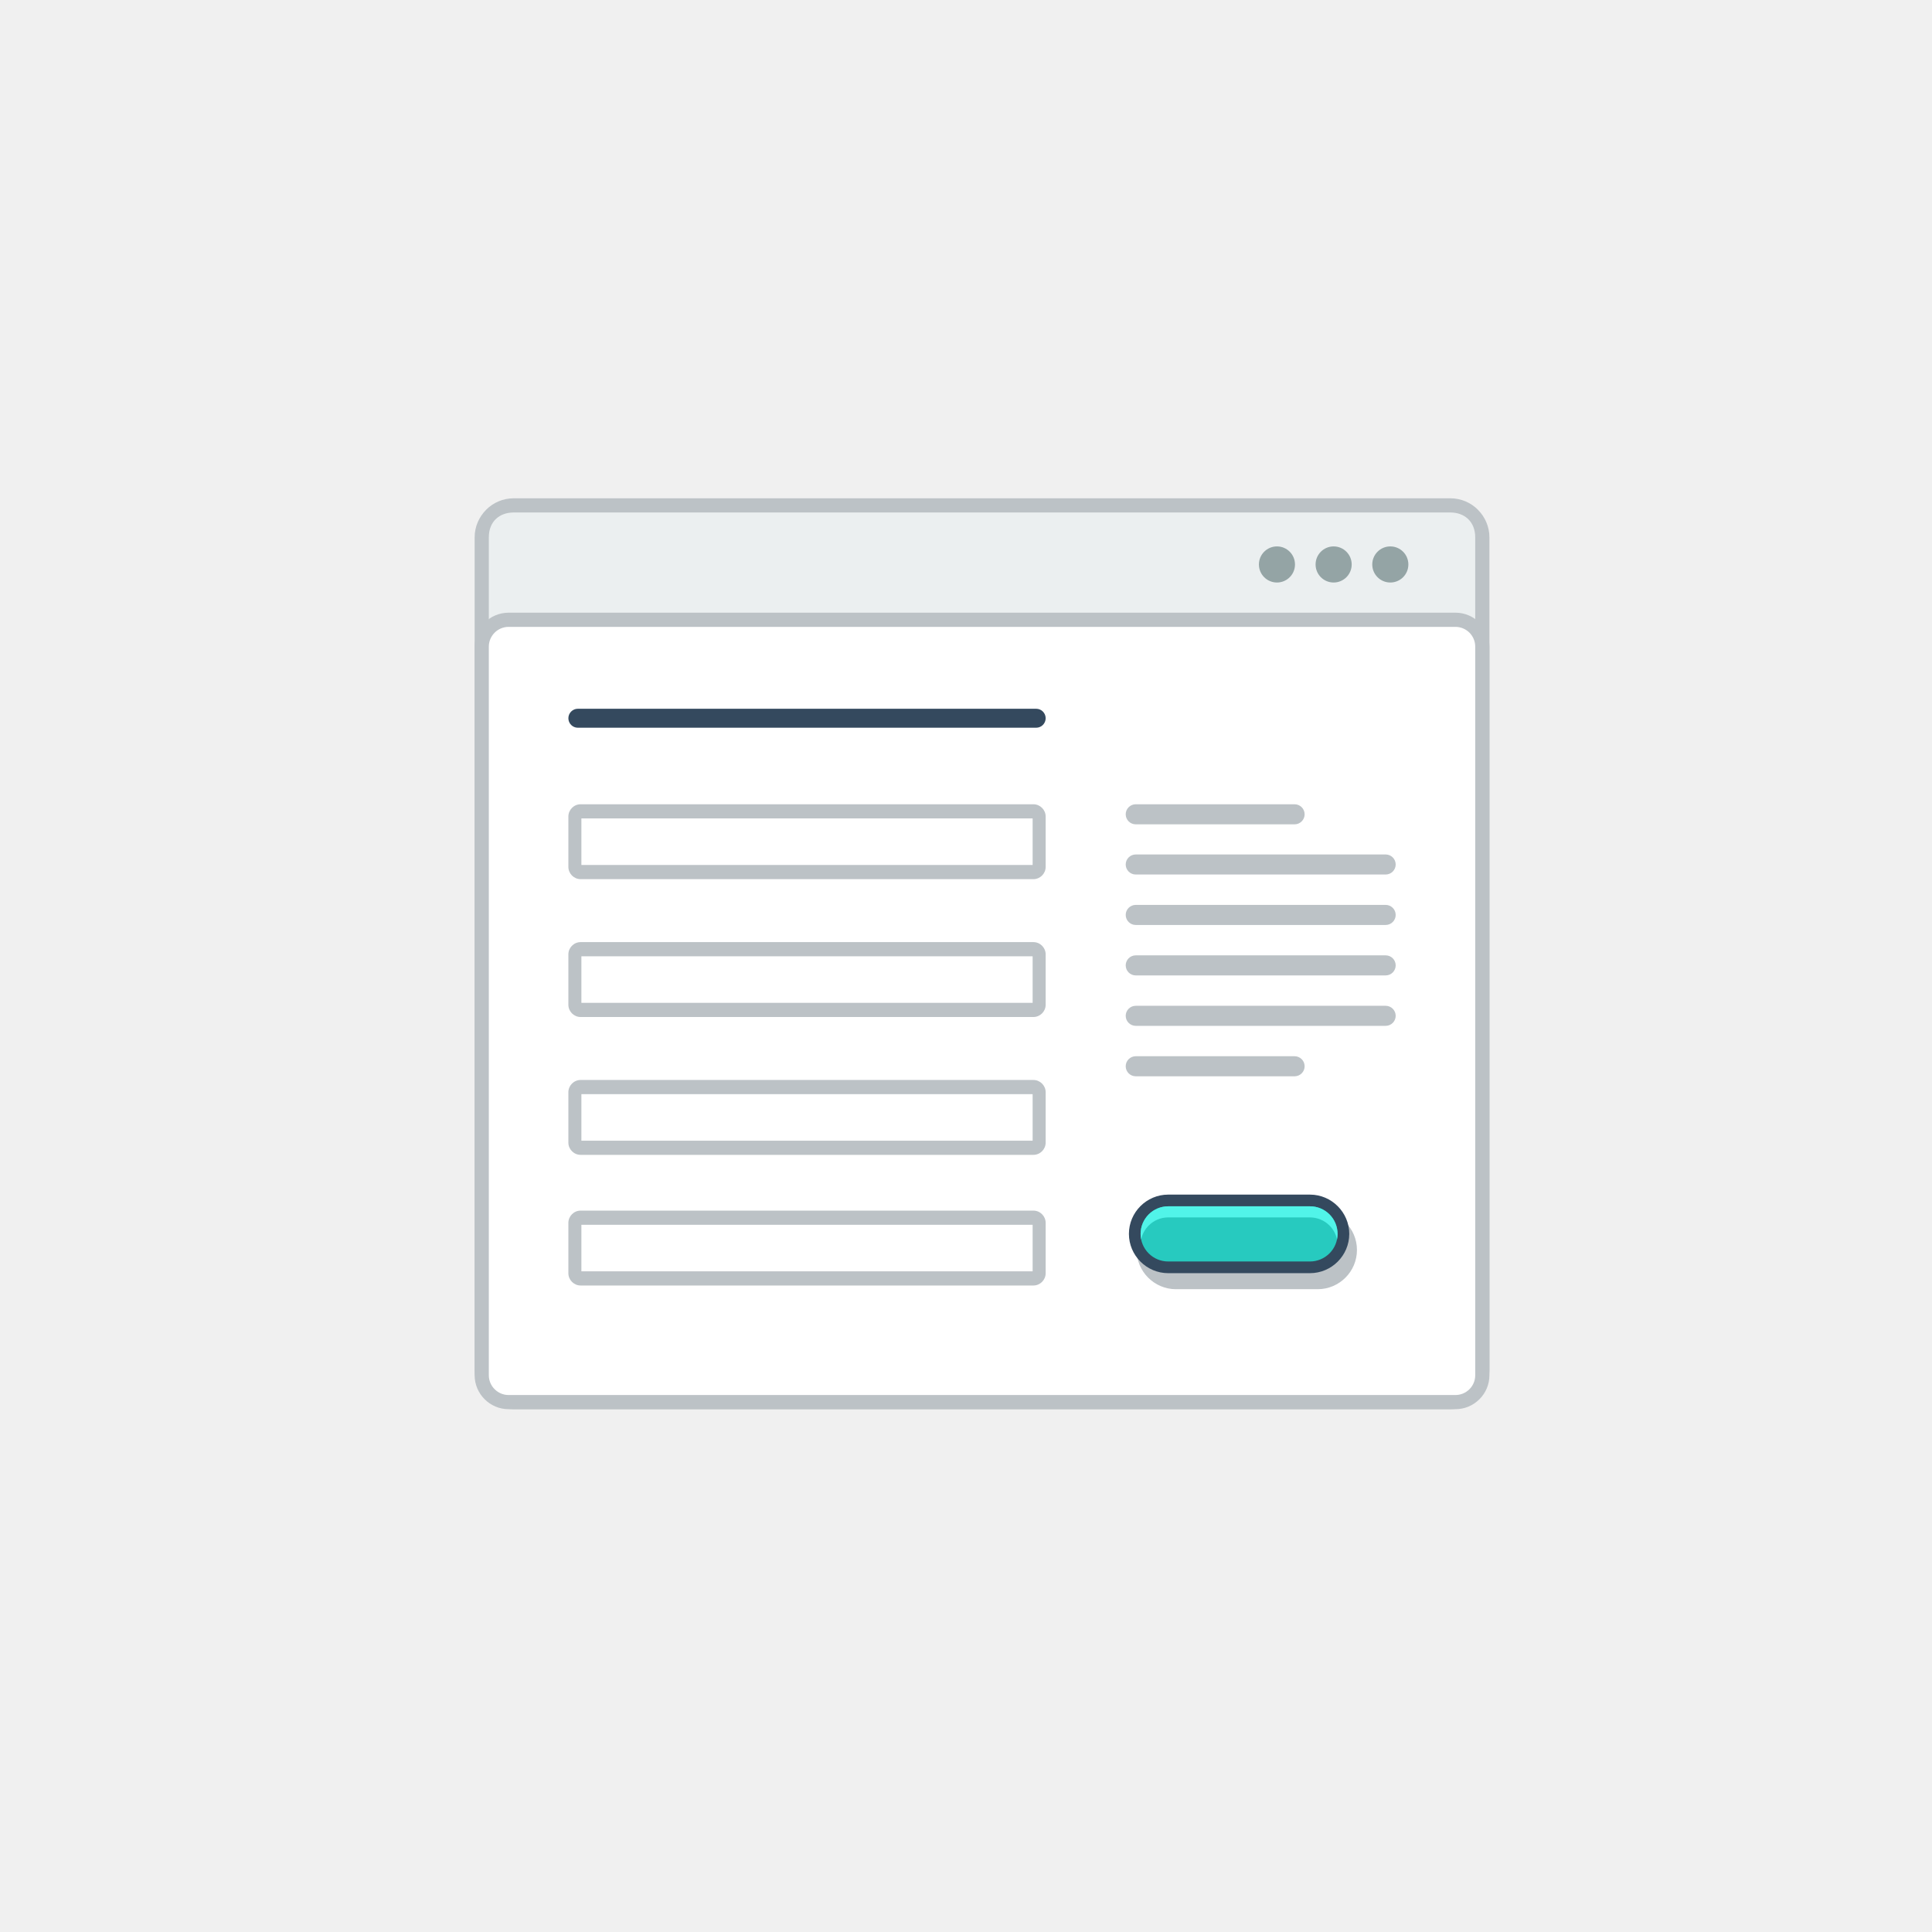
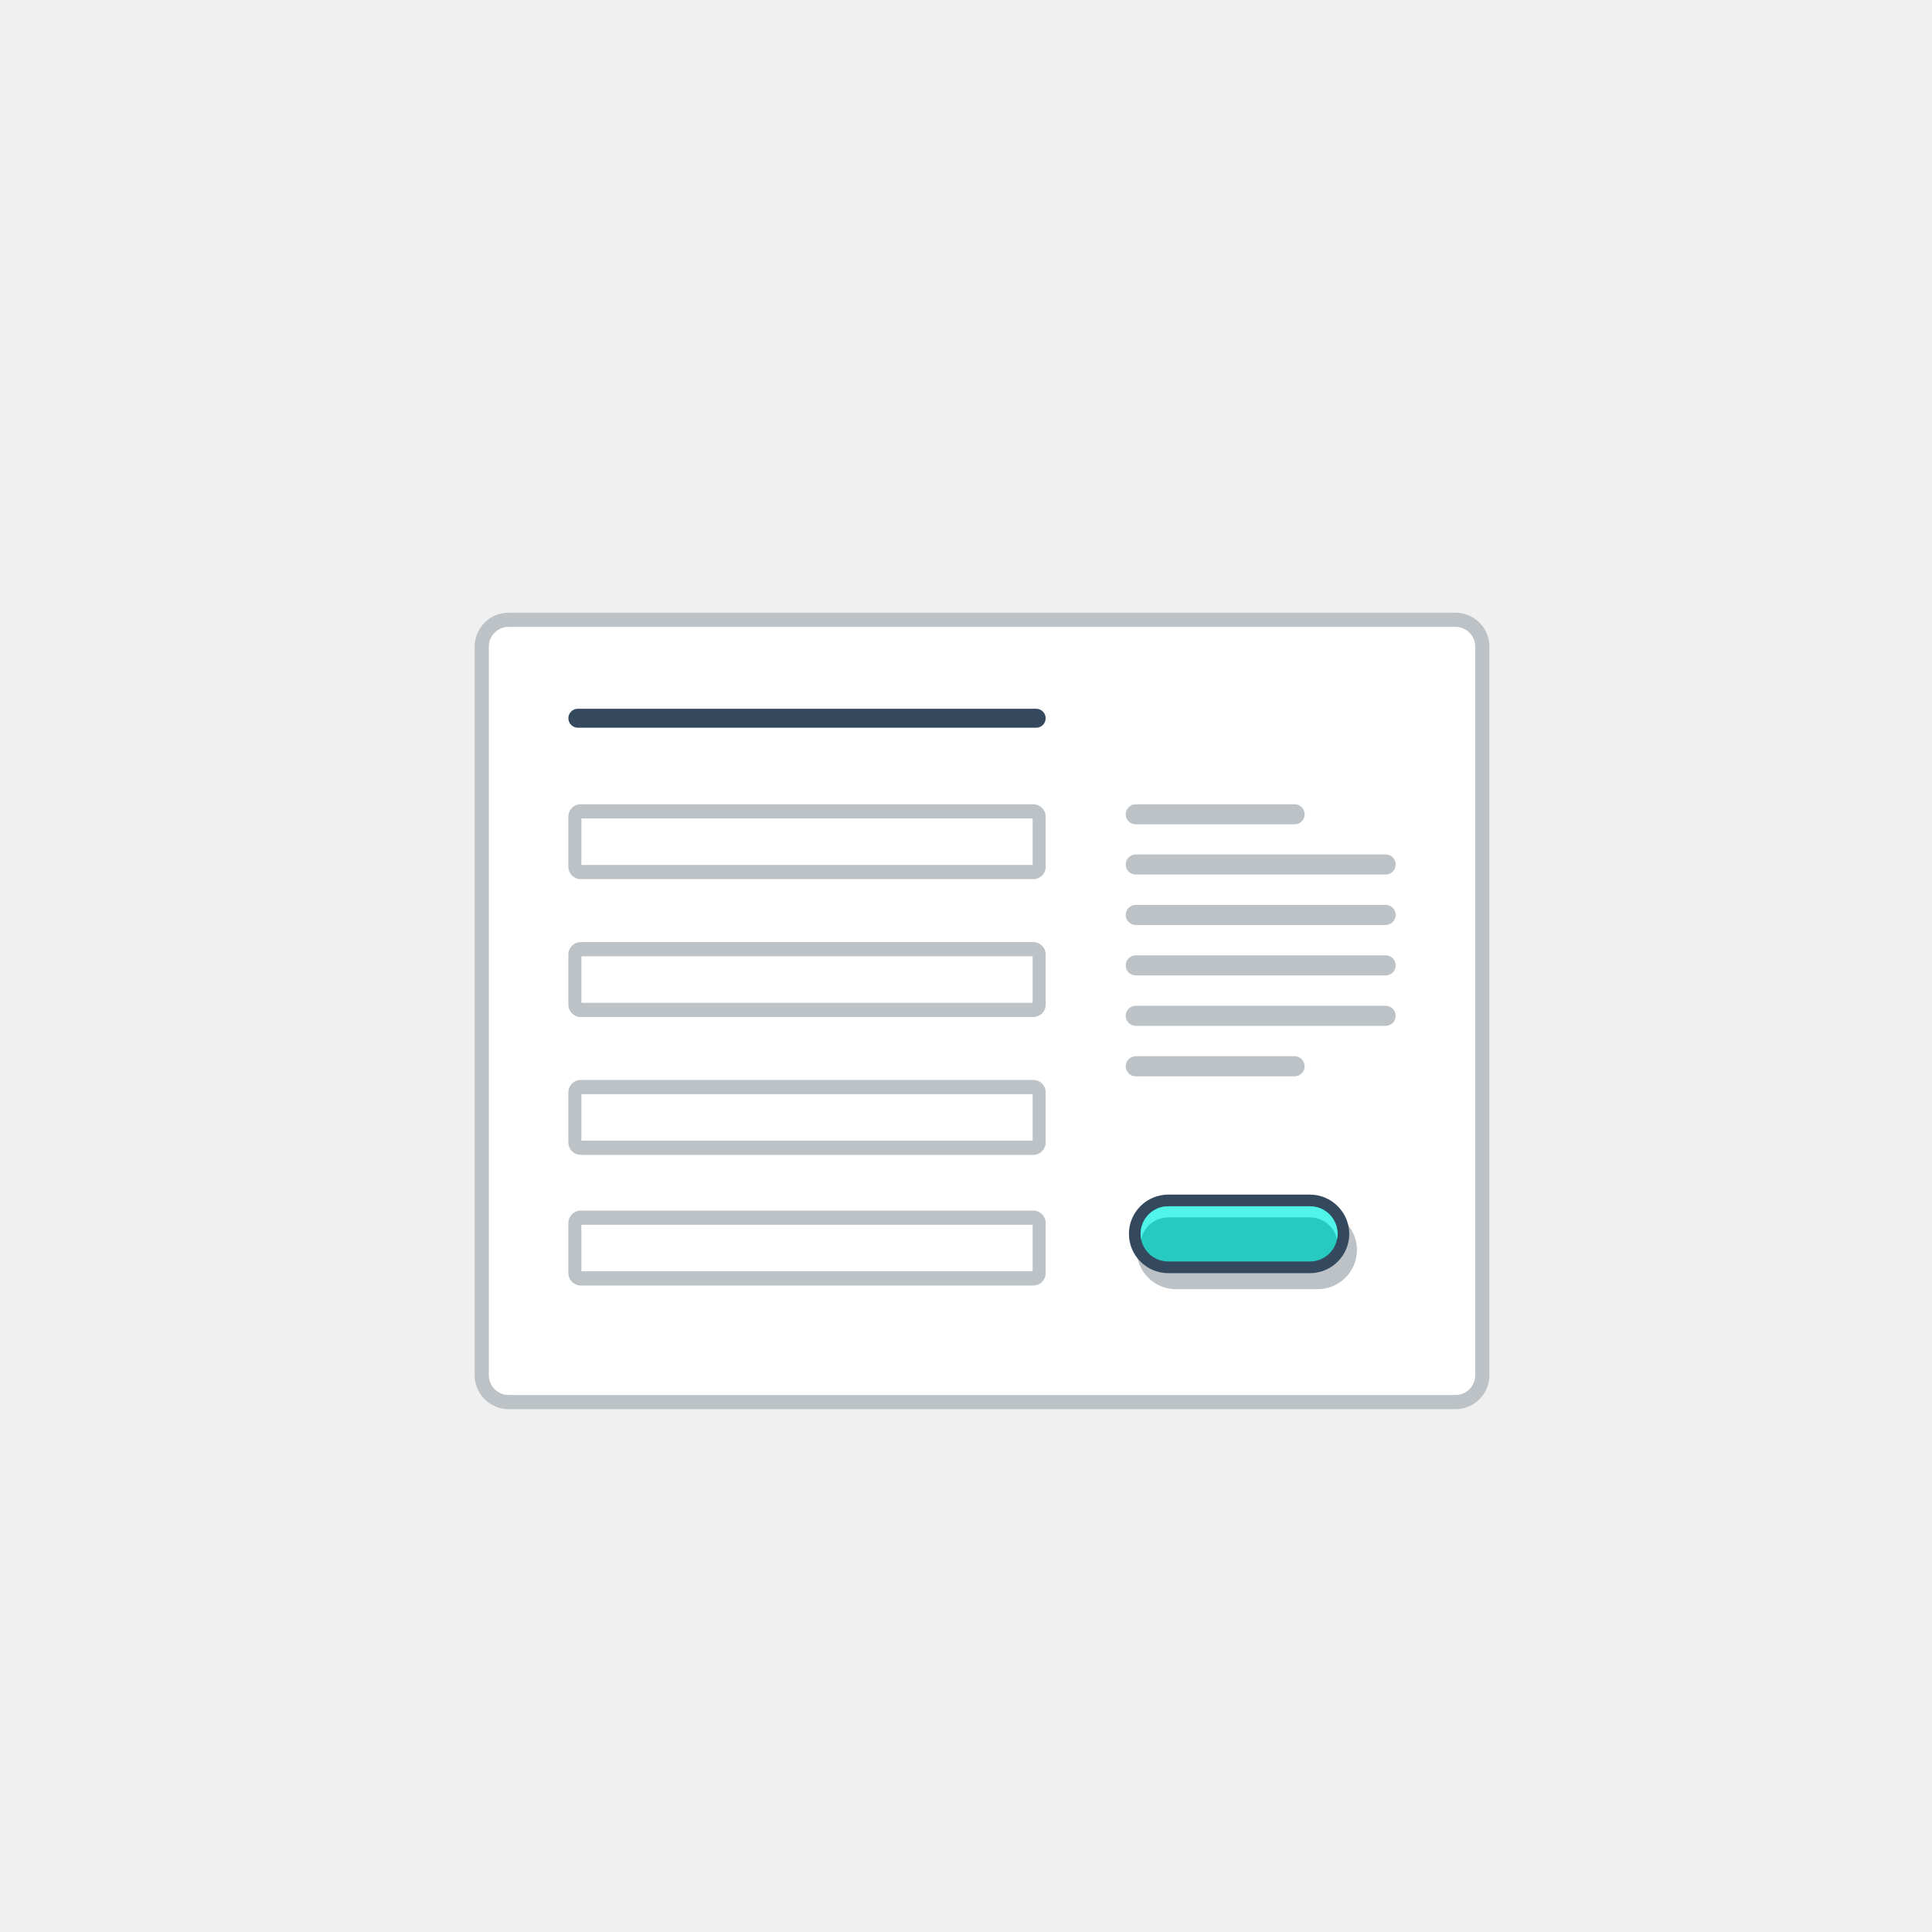
<svg xmlns="http://www.w3.org/2000/svg" version="1.0" id="Layer_1" x="0px" y="0px" width="800px" height="800px" viewBox="0 0 800 800" enable-background="new 0 0 800 800" xml:space="preserve">
  <g>
    <g>
-       <path fill="#BCC2C6" d="M212.722,206.331h387.831c4.452,0,8.504,1.813,11.431,4.742v0.025c2.929,2.929,4.751,6.963,4.751,11.406    v344.837c0,4.436-1.822,8.478-4.751,11.406v0.017c-2.927,2.937-6.979,4.75-11.431,4.75H212.722c-4.45,0-8.502-1.813-11.431-4.75    v-0.017c-2.929-2.929-4.75-6.971-4.75-11.406V222.503c0-4.443,1.821-8.478,4.75-11.406v-0.025    C204.22,208.144,208.271,206.331,212.722,206.331" />
-       <path fill="#EBEFF0" d="M610.86,222.503v344.837c0,6.49-4.524,10.308-10.308,10.308H212.722c-5.773,0-10.308-3.71-10.308-10.308    V222.503c0-6.721,4.551-10.298,10.308-10.298h387.831C606.328,212.205,610.86,215.898,610.86,222.503" />
      <path fill="#BCC2C6" d="M210.584,253.701h392.108c3.868,0,7.379,1.581,9.916,4.128c2.546,2.536,4.126,6.056,4.126,9.915v301.727    c0,3.869-1.58,7.379-4.126,9.917c-2.537,2.545-6.048,4.126-9.916,4.126H210.584c-3.868,0-7.379-1.581-9.916-4.126    c-2.546-2.538-4.127-6.048-4.127-9.917V267.744c0-3.859,1.581-7.379,4.127-9.915C203.205,255.281,206.716,253.701,210.584,253.701    " />
      <path fill-rule="evenodd" clip-rule="evenodd" fill="#FFFFFF" d="M210.584,259.575c-2.172,0-4.234,0.866-5.766,2.395    c-1.539,1.548-2.404,3.611-2.404,5.773v301.727c0,2.172,0.865,4.244,2.404,5.773c1.531,1.531,3.594,2.404,5.766,2.404h392.108    c2.171,0,4.234-0.873,5.773-2.404c1.53-1.529,2.395-3.594,2.395-5.773V267.744c0-2.179-0.864-4.225-2.395-5.773    c-1.539-1.529-3.603-2.395-5.773-2.395H210.584z" />
-       <path fill-rule="evenodd" clip-rule="evenodd" fill="#94A4A5" d="M552.228,226.256c4.126,0,7.478,3.354,7.478,7.479    c0,4.126-3.352,7.471-7.478,7.471c-4.128,0-7.473-3.344-7.473-7.471C544.755,229.609,548.1,226.256,552.228,226.256     M575.703,226.256c4.128,0,7.472,3.354,7.472,7.479c0,4.126-3.344,7.471-7.472,7.471c-4.127,0-7.479-3.344-7.479-7.471    C568.225,229.609,571.576,226.256,575.703,226.256z M528.758,226.256c4.126,0,7.471,3.354,7.471,7.479    c0,4.126-3.345,7.471-7.471,7.471s-7.471-3.344-7.471-7.471C521.287,229.609,524.632,226.256,528.758,226.256z" />
      <path fill-rule="evenodd" clip-rule="evenodd" fill="#BCC2C6" d="M240.434,333.027h187.459c2.806,0,5.094,2.286,5.094,5.098    v20.816c0,2.812-2.288,5.1-5.094,5.1H240.434c-2.795,0-5.083-2.288-5.083-5.1v-20.816    C235.351,335.313,237.639,333.027,240.434,333.027" />
      <path fill-rule="evenodd" clip-rule="evenodd" fill="#BCC2C6" d="M240.434,390.106h187.459c2.806,0,5.094,2.295,5.094,5.091    v20.832c0,2.805-2.288,5.093-5.094,5.093H240.434c-2.795,0-5.083-2.288-5.083-5.093v-20.832    C235.351,392.402,237.639,390.106,240.434,390.106" />
      <path fill-rule="evenodd" clip-rule="evenodd" fill="#BCC2C6" d="M240.434,447.194h187.459c2.806,0,5.094,2.288,5.094,5.091    v20.832c0,2.796-2.288,5.084-5.094,5.084H240.434c-2.795,0-5.083-2.288-5.083-5.084v-20.832    C235.351,449.482,237.639,447.194,240.434,447.194" />
      <rect x="240.742" y="453.066" fill-rule="evenodd" clip-rule="evenodd" fill="#FFFFFF" width="186.852" height="19.268" />
      <rect x="240.742" y="395.979" fill-rule="evenodd" clip-rule="evenodd" fill="#FFFFFF" width="186.852" height="19.268" />
      <rect x="240.742" y="338.892" fill-rule="evenodd" clip-rule="evenodd" fill="#FFFFFF" width="186.852" height="19.275" />
      <path fill-rule="evenodd" clip-rule="evenodd" fill="#BCC2C6" d="M240.434,501.285h187.459c2.806,0,5.094,2.298,5.094,5.093    v20.831c0,2.795-2.288,5.091-5.094,5.091H240.434c-2.795,0-5.083-2.296-5.083-5.091v-20.831    C235.351,503.583,237.639,501.285,240.434,501.285" />
      <rect x="240.742" y="507.16" fill-rule="evenodd" clip-rule="evenodd" fill="#FFFFFF" width="186.852" height="19.267" />
      <path fill-rule="evenodd" clip-rule="evenodd" fill="#BCC2C6" d="M470.281,353.816h103.492c2.288,0,4.152,1.865,4.152,4.151v0.01    c0,2.278-1.864,4.143-4.152,4.143H470.281c-2.28,0-4.151-1.865-4.151-4.143v-0.01C466.13,355.681,468.001,353.816,470.281,353.816    " />
      <path fill-rule="evenodd" clip-rule="evenodd" fill="#BCC2C6" d="M470.281,374.698h103.492c2.288,0,4.152,1.863,4.152,4.158l0,0    c0,2.288-1.864,4.153-4.152,4.153H470.281c-2.28,0-4.151-1.865-4.151-4.153l0,0C466.13,376.561,468.001,374.698,470.281,374.698" />
      <path fill-rule="evenodd" clip-rule="evenodd" fill="#BCC2C6" d="M470.281,395.588h103.492c2.288,0,4.152,1.863,4.152,4.151l0,0    c0,2.295-1.864,4.161-4.152,4.161H470.281c-2.28,0-4.151-1.865-4.151-4.161l0,0C466.13,397.451,468.001,395.588,470.281,395.588" />
      <path fill-rule="evenodd" clip-rule="evenodd" fill="#BCC2C6" d="M470.281,416.479h103.492c2.288,0,4.152,1.863,4.152,4.151l0,0    c0,2.288-1.864,4.15-4.152,4.15H470.281c-2.28,0-4.151-1.862-4.151-4.15l0,0C466.13,418.342,468.001,416.479,470.281,416.479" />
      <path fill-rule="evenodd" clip-rule="evenodd" fill="#BCC2C6" d="M470.281,437.361h65.789c2.28,0,4.15,1.862,4.15,4.15v0.008    c0,2.28-1.87,4.151-4.15,4.151h-65.789c-2.28,0-4.151-1.871-4.151-4.151v-0.008C466.13,439.224,468.001,437.361,470.281,437.361" />
      <path fill-rule="evenodd" clip-rule="evenodd" fill="#BCC2C6" d="M470.281,333.027h65.789c2.28,0,4.15,1.87,4.15,4.151v0.007    c0,2.288-1.87,4.151-4.15,4.151h-65.789c-2.28,0-4.151-1.863-4.151-4.151v-0.007C466.13,334.897,468.001,333.027,470.281,333.027" />
      <path fill="#BCC2C6" d="M545.63,509.356h-58.719c-2.254,0-4.309,0.931-5.798,2.412c-1.489,1.496-2.422,3.544-2.422,5.808    c0,2.261,0.923,4.316,2.404,5.798l0.018,0.016c1.481,1.481,3.535,2.404,5.798,2.404h58.719c2.254,0,4.31-0.931,5.799-2.42    s2.412-3.544,2.412-5.798c0-2.264-0.923-4.318-2.405-5.808C549.947,510.279,547.892,509.356,545.63,509.356 M486.911,501.312    h58.719c4.466,0,8.527,1.829,11.471,4.767l0.018,0.025c2.945,2.943,4.767,7.005,4.767,11.473c0,4.475-1.821,8.544-4.767,11.48    c-2.954,2.943-7.013,4.774-11.488,4.774h-58.719c-4.46,0-8.519-1.831-11.473-4.774h-0.008l-0.009-0.01    c-2.944-2.952-4.774-7.013-4.774-11.471c0-4.478,1.83-8.544,4.774-11.498C478.367,503.141,482.437,501.312,486.911,501.312z" />
      <path fill="#34495E" d="M483.716,494.663h58.719c4.468,0,8.526,1.83,11.473,4.776l0.017,0.018    c2.944,2.943,4.775,7.003,4.775,11.471c0,4.477-1.831,8.544-4.775,11.489c-2.945,2.946-7.015,4.774-11.489,4.774h-58.719    c-4.458,0-8.518-1.828-11.471-4.774l-0.01-0.008l-0.008-0.009c-2.945-2.954-4.767-7.014-4.767-11.473    c0-4.476,1.821-8.544,4.767-11.488C475.174,496.493,479.24,494.663,483.716,494.663" />
      <path fill="#27CABF" d="M542.435,499.506c3.037,0,5.932,1.197,8.079,3.345c2.137,2.146,3.344,5.041,3.344,8.077    c0,3.037-1.207,5.924-3.354,8.07c-2.146,2.138-5.032,3.353-8.069,3.353h-58.719c-3.028,0-5.923-1.197-8.069-3.337l-0.008-0.016    c-2.146-2.146-3.344-5.041-3.344-8.07c0-3.036,1.214-5.923,3.352-8.069c2.146-2.138,5.033-3.353,8.069-3.353H542.435z" />
      <path fill="#51F4E9" d="M542.435,499.506c3.037,0,5.932,1.197,8.079,3.345c2.137,2.146,3.344,5.041,3.344,8.077    c0,0.773-0.084,1.548-0.234,2.288c-0.448-2.163-1.521-4.176-3.109-5.765c-2.147-2.139-5.042-3.344-8.079-3.344h-58.719    c-3.036,0-5.923,1.205-8.069,3.352c-1.588,1.598-2.67,3.602-3.119,5.773c-0.148-0.749-0.232-1.521-0.232-2.305    c0-3.036,1.214-5.923,3.352-8.069c2.146-2.138,5.033-3.353,8.069-3.353H542.435z" />
      <path fill-rule="evenodd" clip-rule="evenodd" fill="#34495E" d="M239.269,293.484h189.799c2.155,0,3.919,1.764,3.919,3.928l0,0    c0,2.162-1.764,3.926-3.919,3.926H239.269c-2.154,0-3.918-1.764-3.918-3.926l0,0C235.351,295.248,237.114,293.484,239.269,293.484    " />
    </g>
  </g>
  <g>
    <g>
      <path fill="#BCC2C6" d="M2670.724,298.331h198.637c2.28,0,4.354,0.929,5.854,2.429v0.013c1.5,1.5,2.434,3.566,2.434,5.842V483.23    c0,2.271-0.934,4.342-2.434,5.842v0.009c-1.5,1.504-3.574,2.433-5.854,2.433h-198.637c-2.284,0-4.354-0.929-5.854-2.433v-0.009    c-1.5-1.5-2.433-3.57-2.433-5.842V306.614c0-2.275,0.933-4.342,2.433-5.842v-0.013    C2666.369,299.259,2668.439,298.331,2670.724,298.331" />
      <path fill="#EBEFF0" d="M2874.64,306.614V483.23c0,3.324-2.317,5.279-5.279,5.279h-198.637c-2.957,0-5.279-1.9-5.279-5.279    V306.614c0-3.442,2.331-5.274,5.279-5.274h198.637C2872.317,301.339,2874.64,303.231,2874.64,306.614" />
      <path fill="#BCC2C6" d="M2669.629,322.592h200.826c1.982,0,3.78,0.81,5.08,2.114c1.304,1.299,2.113,3.102,2.113,5.078v154.537    c0,1.981-0.81,3.779-2.113,5.079c-1.3,1.304-3.098,2.113-5.08,2.113h-200.826c-1.978,0-3.779-0.81-5.079-2.113    c-1.304-1.3-2.113-3.098-2.113-5.079V329.785c0-1.977,0.81-3.779,2.113-5.078C2665.85,323.402,2667.651,322.592,2669.629,322.592" />
      <path fill-rule="evenodd" clip-rule="evenodd" fill="#FFFFFF" d="M2669.629,325.601c-1.112,0-2.169,0.443-2.957,1.227    c-0.784,0.793-1.231,1.85-1.231,2.957v154.537c0,1.112,0.447,2.174,1.231,2.957c0.788,0.784,1.845,1.231,2.957,1.231h200.826    c1.112,0,2.17-0.447,2.953-1.231c0.789-0.783,1.231-1.841,1.231-2.957V329.785c0-1.116-0.442-2.164-1.231-2.957    c-0.783-0.783-1.845-1.227-2.953-1.227H2669.629z" />
      <path fill-rule="evenodd" clip-rule="evenodd" fill="#94A4A5" d="M2844.608,308.536c2.114,0,3.831,1.718,3.831,3.831    s-1.713,3.826-3.831,3.826c-2.113,0-3.826-1.713-3.826-3.826S2842.495,308.536,2844.608,308.536 M2856.633,308.536    c2.113,0,3.826,1.718,3.826,3.831s-1.713,3.826-3.826,3.826s-3.83-1.713-3.83-3.826S2854.52,308.536,2856.633,308.536z     M2832.589,308.536c2.113,0,3.826,1.718,3.826,3.831s-1.713,3.826-3.826,3.826c-2.114,0-3.831-1.713-3.831-3.826    S2830.475,308.536,2832.589,308.536z" />
      <path fill-rule="evenodd" clip-rule="evenodd" fill="#34495E" d="M2714.786,369.761l2.207,5.079l5.591,0.571    c1.615,0.162,2.131,1.841,0.941,2.889l-4.146,3.673l1.185,5.492c0.341,1.59-1.091,2.595-2.463,1.79l-4.769-2.809l-4.861,2.821    c-1.406,0.818-2.804-0.23-2.463-1.785l1.197-5.407l-4.185-3.75c-1.21-1.082-0.643-2.735,0.938-2.889l5.514-0.537l2.271-5.139    C2712.4,368.279,2714.151,368.304,2714.786,369.761" />
      <polygon fill-rule="evenodd" clip-rule="evenodd" fill="#F29B12" points="2713.257,372.037 2711.037,377.069 2705.655,377.588    2709.754,381.257 2708.582,386.537 2713.342,383.771 2717.999,386.515 2716.84,381.138 2720.888,377.554 2715.417,376.997   " />
      <path fill-rule="evenodd" clip-rule="evenodd" fill="#34495E" d="M2743.168,369.761l2.207,5.079l5.591,0.571    c1.619,0.162,2.135,1.841,0.942,2.889l-4.143,3.673l1.181,5.492c0.341,1.59-1.091,2.595-2.458,1.79l-4.773-2.809l-4.857,2.821    c-1.405,0.818-2.808-0.23-2.463-1.785l1.198-5.407l-4.185-3.75c-1.215-1.082-0.647-2.735,0.938-2.889l5.51-0.537l2.271-5.139    C2740.782,368.279,2742.533,368.304,2743.168,369.761" />
      <polygon fill-rule="evenodd" clip-rule="evenodd" fill="#F29B12" points="2741.643,372.037 2739.419,377.069 2734.037,377.588    2738.137,381.257 2736.969,386.537 2741.724,383.771 2746.381,386.515 2745.227,381.138 2749.27,377.554 2743.799,376.997   " />
      <path fill-rule="evenodd" clip-rule="evenodd" fill="#34495E" d="M2771.555,369.761l2.207,5.079l5.591,0.571    c1.614,0.162,2.135,1.841,0.941,2.889l-4.146,3.673l1.185,5.492c0.341,1.59-1.091,2.595-2.463,1.79l-4.769-2.809l-4.861,2.821    c-1.402,0.818-2.804-0.23-2.459-1.785l1.193-5.407l-4.185-3.75c-1.21-1.082-0.644-2.735,0.942-2.889l5.509-0.537l2.271-5.139    C2769.169,368.279,2770.92,368.304,2771.555,369.761" />
      <polygon fill-rule="evenodd" clip-rule="evenodd" fill="#F29B12" points="2770.029,372.037 2767.805,377.069 2762.424,377.588    2766.522,381.257 2765.351,386.537 2770.11,383.771 2774.768,386.515 2773.608,381.138 2777.656,377.554 2772.186,376.997   " />
      <path fill-rule="evenodd" clip-rule="evenodd" fill="#34495E" d="M2799.938,369.761l2.211,5.079l5.59,0.571    c1.615,0.162,2.131,1.841,0.942,2.889l-4.146,3.673l1.181,5.492c0.346,1.59-1.091,2.595-2.459,1.79l-4.771-2.809l-4.857,2.821    c-1.406,0.818-2.809-0.23-2.463-1.785l1.197-5.407l-4.185-3.75c-1.21-1.082-0.647-2.735,0.938-2.889l5.509-0.537l2.271-5.139    C2797.551,368.279,2799.302,368.304,2799.938,369.761" />
      <polygon fill-rule="evenodd" clip-rule="evenodd" fill="#F29B12" points="2798.412,372.037 2796.188,377.069 2790.806,377.588    2794.904,381.257 2793.737,386.537 2798.492,383.771 2803.149,386.515 2801.995,381.138 2806.043,377.554 2800.567,376.997   " />
      <path fill-rule="evenodd" clip-rule="evenodd" fill="#34495E" d="M2828.323,369.761l2.207,5.079l5.591,0.571    c1.615,0.162,2.131,1.841,0.941,2.889l-4.146,3.673l1.185,5.492c0.341,1.59-1.091,2.595-2.463,1.79l-4.769-2.809l-4.861,2.821    c-1.401,0.818-2.804-0.23-2.459-1.785l1.193-5.407l-4.185-3.75c-1.21-1.082-0.643-2.735,0.941-2.889l5.51-0.537l2.271-5.139    C2825.938,368.279,2827.688,368.304,2828.323,369.761" />
      <polygon fill-rule="evenodd" clip-rule="evenodd" fill="#FFFFFF" points="2826.798,372.037 2824.574,377.069 2819.192,377.588    2823.291,381.257 2822.124,386.537 2826.879,383.771 2831.536,386.515 2830.377,381.138 2834.425,377.554 2828.954,376.997   " />
      <path fill="#BCC2C6" d="M2785.897,458.73h-30.074c-1.154,0-2.207,0.469-2.97,1.235c-0.763,0.763-1.24,1.815-1.24,2.97l0,0    c0,1.164,0.474,2.212,1.231,2.971l0.009,0.008c0.759,0.759,1.811,1.228,2.97,1.228h30.074c1.154,0,2.207-0.469,2.97-1.235    c0.763-0.763,1.235-1.815,1.235-2.971l0,0c0-1.158-0.469-2.211-1.231-2.974S2787.057,458.73,2785.897,458.73 M2755.823,454.605    h30.074c2.288,0,4.367,0.938,5.876,2.446l0.008,0.008c1.509,1.509,2.446,3.588,2.446,5.876l0,0c0,2.293-0.938,4.376-2.446,5.885    c-1.508,1.509-3.592,2.445-5.884,2.445h-30.074c-2.284,0-4.363-0.937-5.876-2.445l-0.004-0.004l-0.004-0.005    c-1.509-1.513-2.446-3.592-2.446-5.876l0,0c0-2.292,0.938-4.376,2.446-5.884C2751.447,455.543,2753.531,454.605,2755.823,454.605z    " />
      <path fill="#34495E" d="M2754.188,451.205h30.073c2.288,0,4.368,0.938,5.876,2.442l0.009,0.008    c1.509,1.509,2.445,3.592,2.445,5.876l0,0c0,2.293-0.937,4.381-2.445,5.885c-1.509,1.508-3.592,2.445-5.885,2.445h-30.073    c-2.284,0-4.363-0.938-5.876-2.445l-0.005-0.005h-0.004c-1.508-1.517-2.441-3.596-2.441-5.88l0,0c0-2.292,0.934-4.371,2.441-5.884    C2749.812,452.143,2751.895,451.205,2754.188,451.205" />
      <path fill="#27CABF" d="M2784.261,453.681c1.556,0,3.038,0.618,4.138,1.718c1.1,1.095,1.713,2.582,1.713,4.133    c0,1.556-0.622,3.034-1.717,4.133c-1.1,1.1-2.578,1.722-4.134,1.722h-30.073c-1.551,0-3.034-0.613-4.129-1.713l-0.009-0.009    c-1.1-1.099-1.713-2.582-1.713-4.133s0.622-3.033,1.722-4.133c1.095-1.1,2.573-1.718,4.129-1.718H2784.261z" />
      <path fill="#51F4E9" d="M2784.261,453.681c1.556,0,3.038,0.618,4.138,1.718c1.1,1.095,1.713,2.582,1.713,4.133    c0,0.4-0.038,0.793-0.119,1.176c-0.23-1.107-0.78-2.139-1.594-2.957c-1.1-1.095-2.582-1.713-4.138-1.713h-30.073    c-1.556,0-3.034,0.622-4.129,1.718c-0.818,0.817-1.372,1.845-1.603,2.961c-0.076-0.388-0.119-0.784-0.119-1.185    c0-1.551,0.622-3.033,1.722-4.133c1.095-1.1,2.573-1.718,4.129-1.718H2784.261z" />
      <path fill-rule="evenodd" clip-rule="evenodd" fill="#BCC2C6" d="M2708.216,427.311h123.652c1.104,0,2.007,0.907,2.007,2.011    c0,1.107-0.902,2.011-2.007,2.011h-123.652c-1.104,0-2.007-0.903-2.007-2.011C2706.209,428.218,2707.112,427.311,2708.216,427.311    " />
      <path fill-rule="evenodd" clip-rule="evenodd" fill="#BCC2C6" d="M2740.135,437.413h59.814c1.104,0,2.012,0.907,2.012,2.011    s-0.907,2.007-2.012,2.007h-59.814c-1.107,0-2.012-0.903-2.012-2.007S2739.027,437.413,2740.135,437.413" />
    </g>
    <g>
      <path fill="#94A4A5" d="M2760.852,315.158h-1.803l-2.339-2.685h-1.458v2.685h-1.517v-8.041c1.274,0,2.548,0.009,3.818,0.009    c1.896,0.009,2.897,1.274,2.897,2.663c0,1.104-0.508,2.211-2.033,2.526l2.434,2.74V315.158z M2755.252,308.536v2.569h2.302    c0.967,0,1.38-0.639,1.38-1.287c0-0.639-0.426-1.282-1.38-1.282H2755.252z" />
      <path fill="#94A4A5" d="M2768.329,313.645h-4.201l-0.687,1.513h-1.645l3.605-8.032h1.648l3.605,8.032h-1.654L2768.329,313.645z     M2766.229,308.813l-1.491,3.417h2.982L2766.229,308.813z" />
      <path fill="#94A4A5" d="M2773.255,308.506h-2.548v-1.381c2.318,0,4.277,0,6.608,0v1.381h-2.548v6.651h-1.513V308.506z" />
      <path fill="#94A4A5" d="M2785.377,315.158h-6.012c0-2.672,0-5.356,0-8.032h6.012v1.466h-4.508v1.85h4.351v1.414h-4.351v1.811    h4.508V315.158z" />
    </g>
  </g>
</svg>
